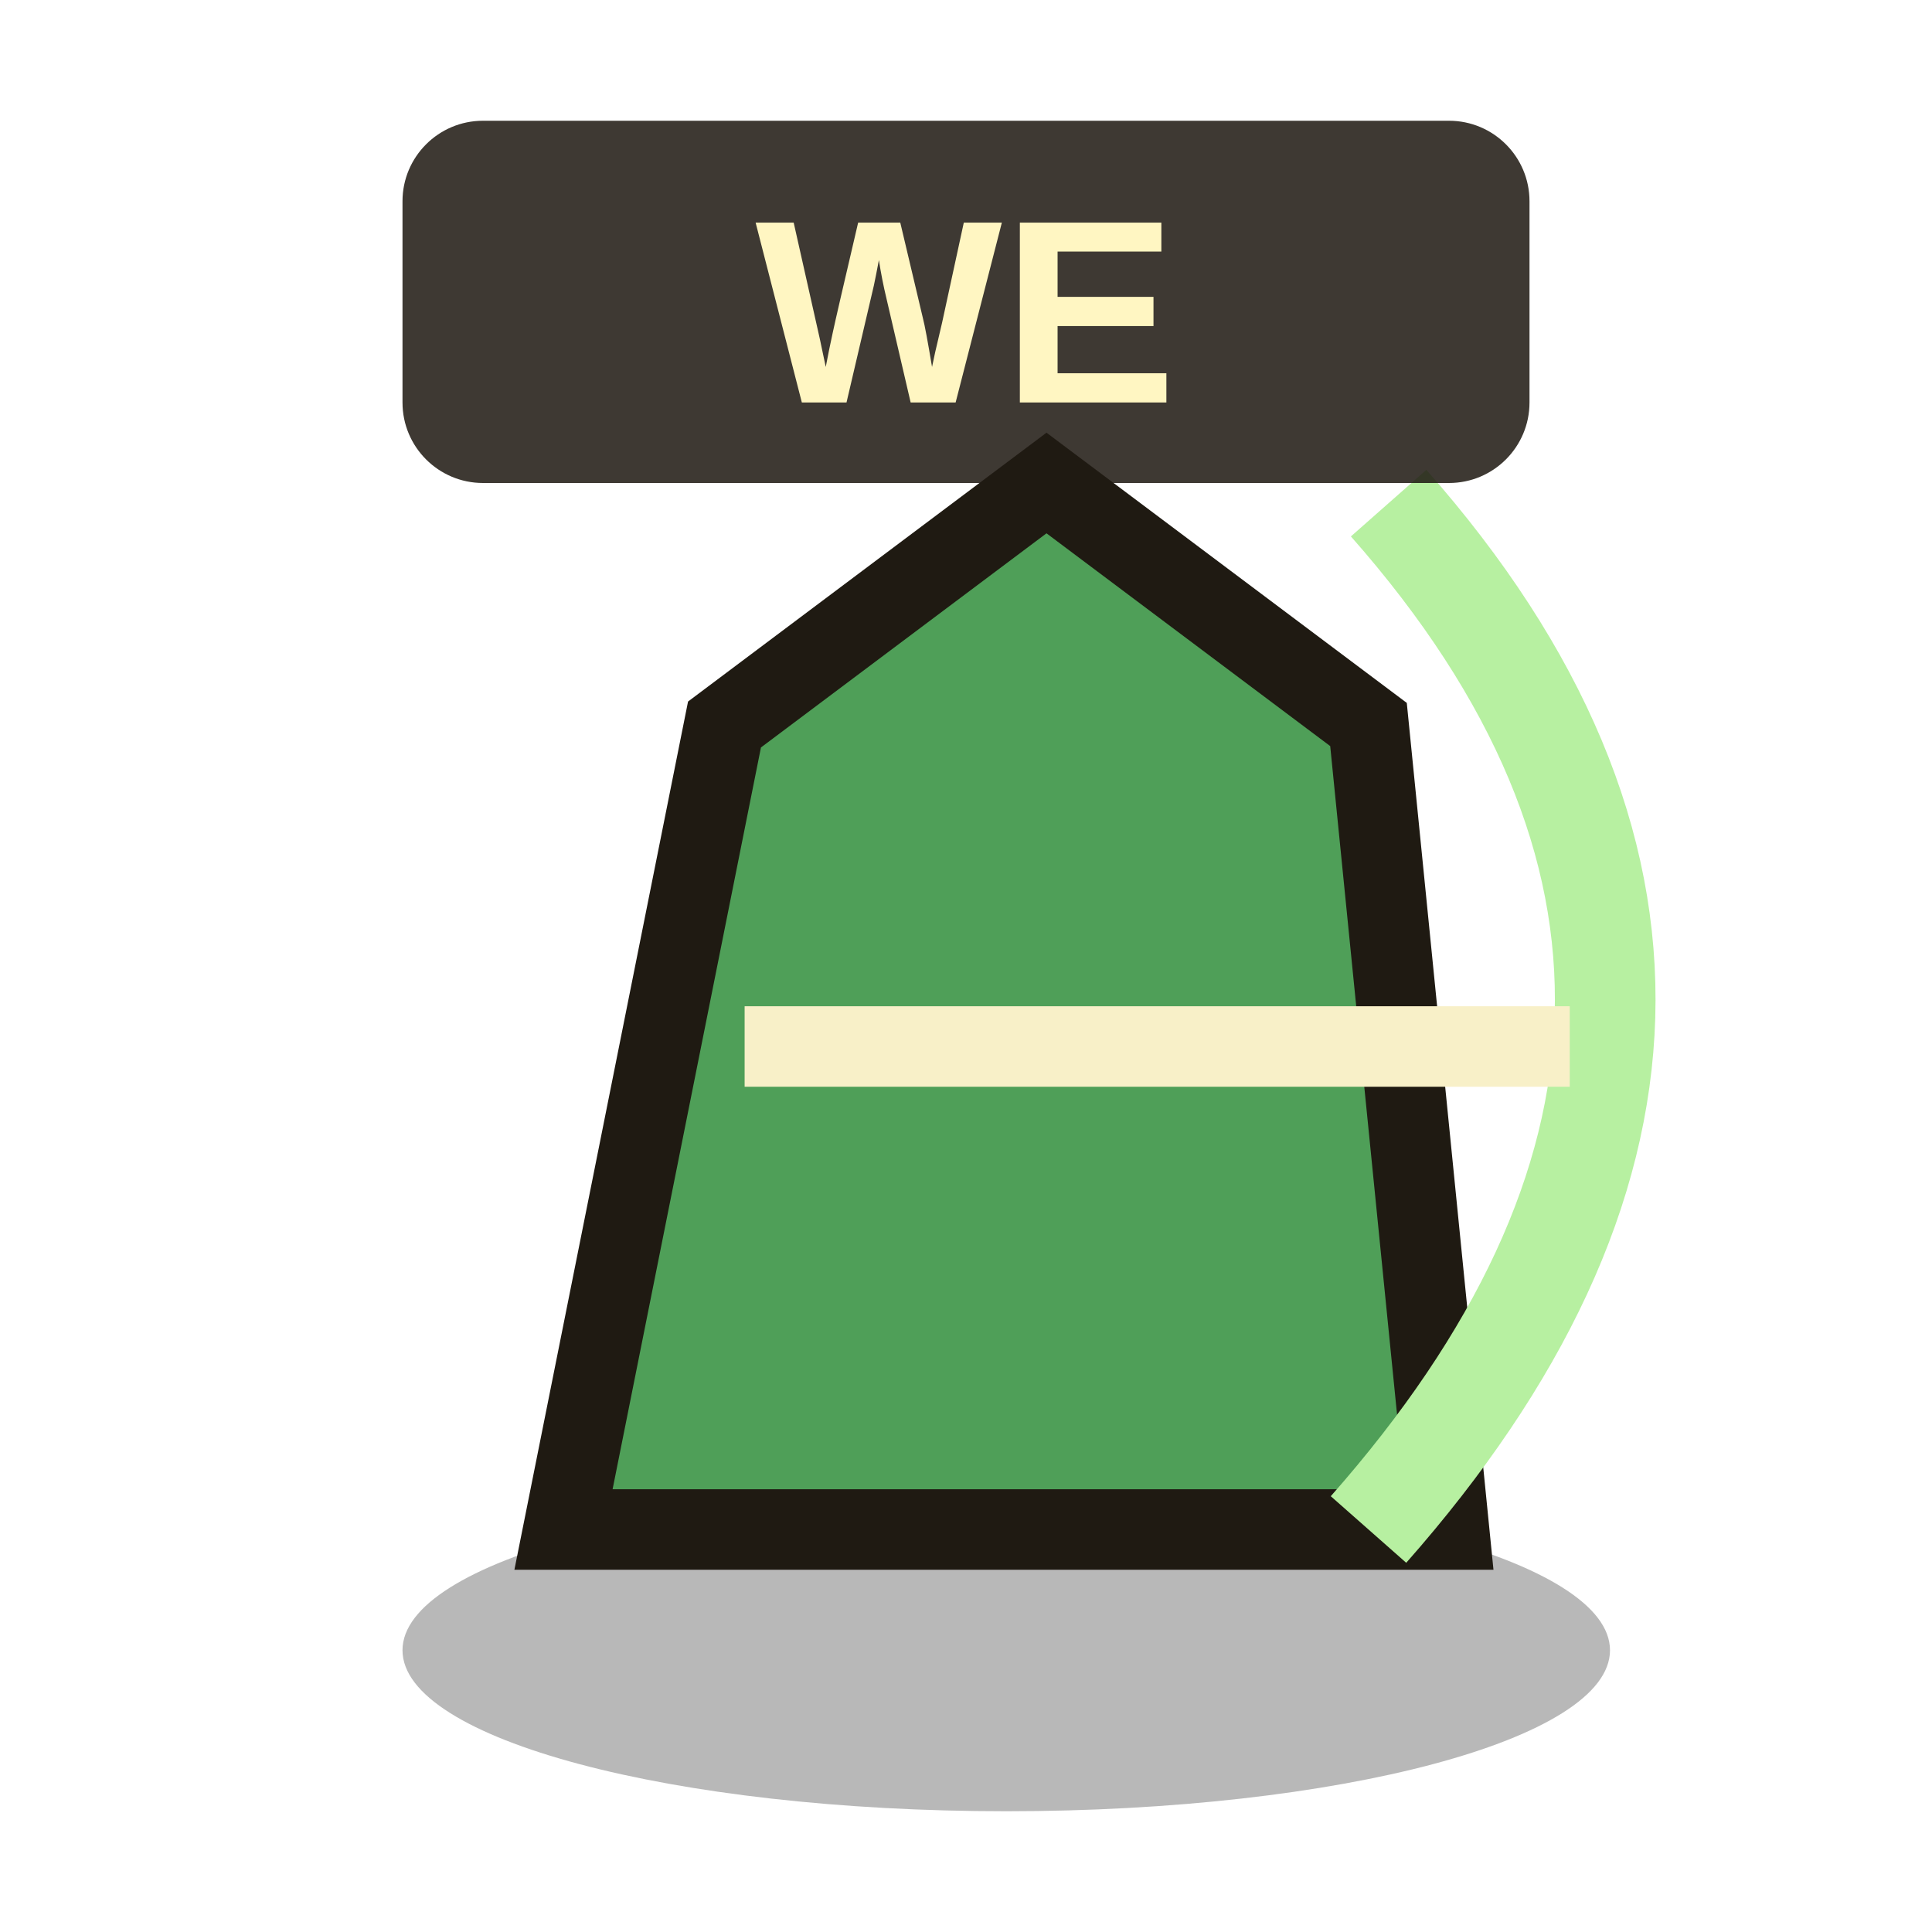
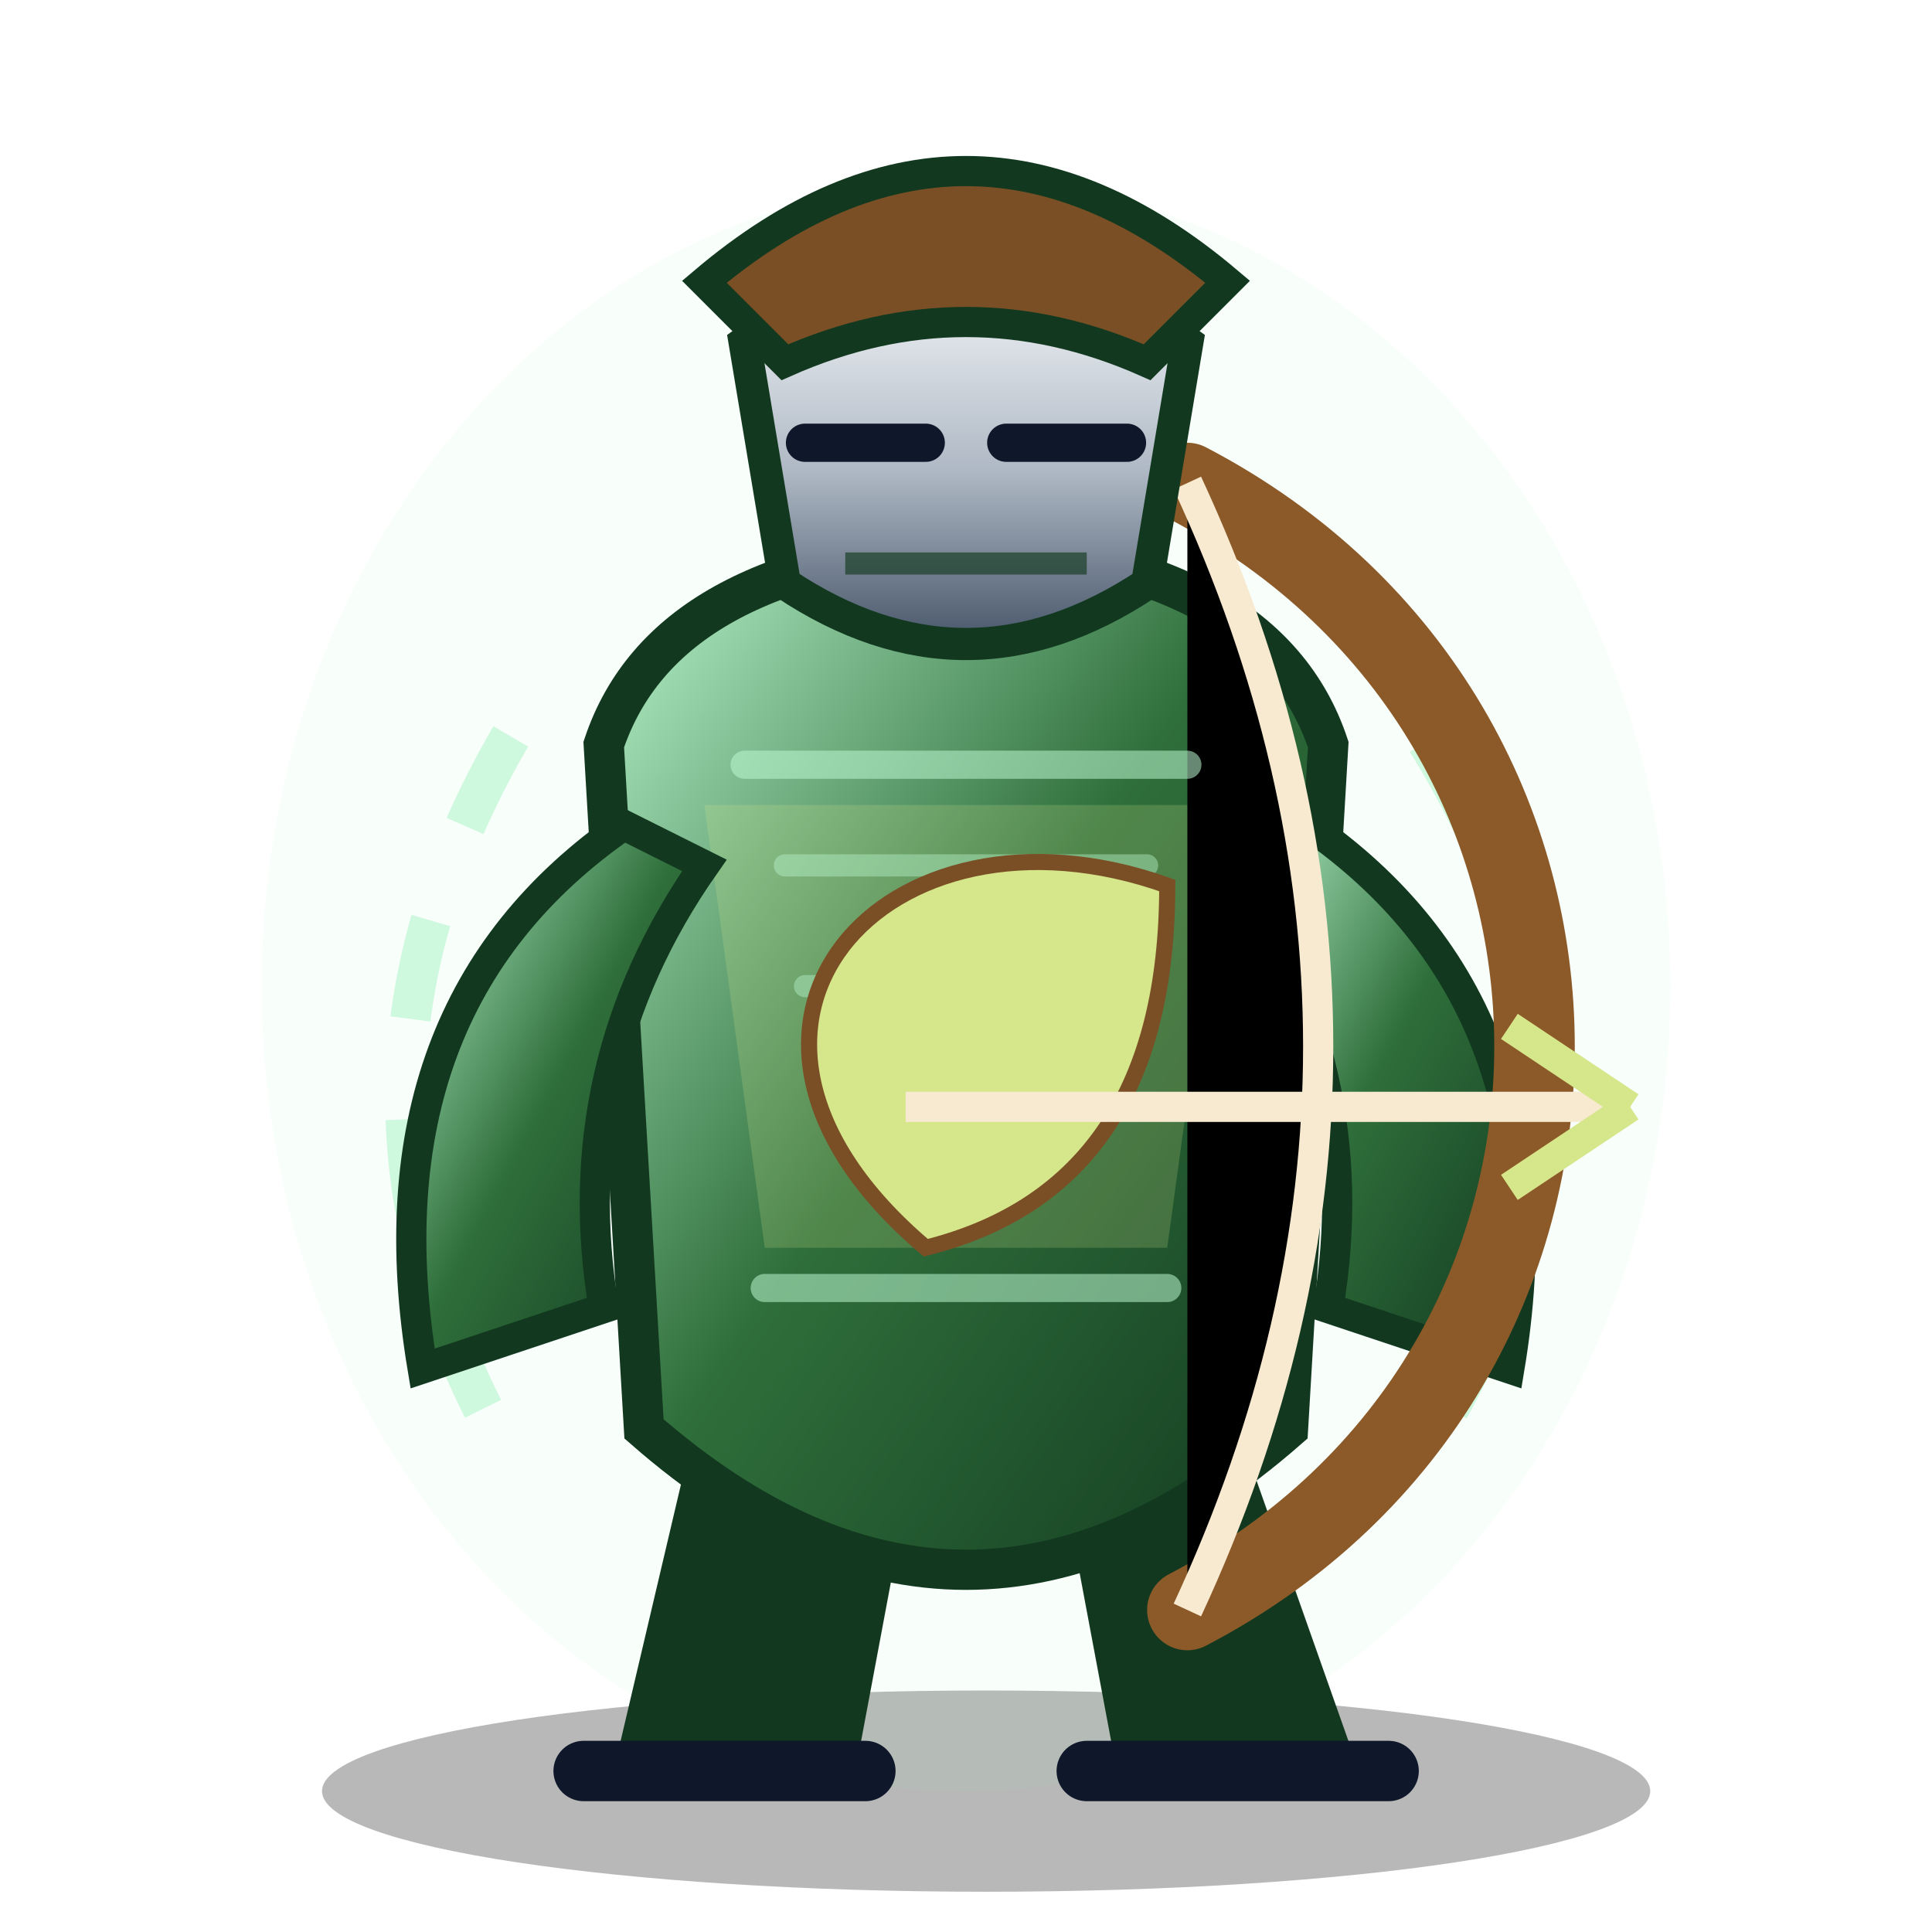
- <svg xmlns="http://www.w3.org/2000/svg" width="96" height="96" viewBox="0 0 96 96">
-   <ellipse cx="50" cy="82" rx="30" ry="8" fill="#000" opacity=".28" />
-   <path d="M28 76 L36 36 L52 24 L68 36 L72 76 Z" fill="#4f9f58" stroke="#1f1a12" stroke-width="4" />
-   <path d="M69 25 C84 42 83 59 68 76" fill="none" stroke="#b7f0a1" stroke-width="5" />
-   <path d="M37 52 H78" stroke="#f8f0c8" stroke-width="4" />
-   <rect x="20" y="6" width="56" height="18" rx="4" fill="#1f1a12" opacity=".86" />
-   <text x="48" y="20" text-anchor="middle" font-family="Arial, sans-serif" font-size="13" font-weight="800" fill="#fff6c2">WE</text>
+ <svg xmlns="http://www.w3.org/2000/svg" width="96" height="96" viewBox="0 0 96 96" role="img" aria-labelledby="unit-wood-elf-title unit-wood-elf-desc">
+   <defs>
+     <linearGradient id="unit-wood-elf-body" x1="0" y1="0" x2="1" y2="1">
+       <stop offset="0%" stop-color="#bbf7d0" />
+       <stop offset="48%" stop-color="#2f6f3b" />
+       <stop offset="100%" stop-color="#12391f" />
+     </linearGradient>
+     <linearGradient id="unit-wood-elf-alt" x1="0" y1="0" x2="1" y2="1">
+       <stop offset="0%" stop-color="#d6e68b" />
+       <stop offset="100%" stop-color="#7a4f25" />
+     </linearGradient>
+     <linearGradient id="unit-wood-elf-steel" x1="0" y1="0" x2="0" y2="1">
+       <stop offset="0%" stop-color="#f8fafc" />
+       <stop offset="55%" stop-color="#aeb8c4" />
+       <stop offset="100%" stop-color="#475569" />
+     </linearGradient>
+     <radialGradient id="unit-wood-elf-glow" cx="50%" cy="48%" r="50%">
+       <stop offset="0%" stop-color="#d6e68b" stop-opacity=".65" />
+       <stop offset="100%" stop-color="#d6e68b" stop-opacity="0" />
+     </radialGradient>
+   </defs>
+   <ellipse cx="49" cy="89" rx="33" ry="5" fill="#000" opacity=".28" />
+   <g transform="translate(0 0) scale(1 1)">
+     <g opacity=".55">
+       <ellipse cx="48" cy="49" rx="35" ry="40" fill="#86efac" opacity=".10" />
+       <path d="M24 70 Q15 52 27 34 M72 70 Q82 52 69 34" fill="none" stroke="#86efac" stroke-width="2" stroke-dasharray="5 5" opacity=".7" />
+     </g>
+     <path d="M35 71 L31 88 H42 L45 72 Z M53 72 L56 88 H67 L61 71 Z" fill="#12391f" stroke="#12391f" stroke-width="1" />
+     <path d="M29 88 H43 M54 88 H69" stroke="#0f172a" stroke-width="3" stroke-linecap="round" />
+     <path d="M30 37 Q33 28 48 27 Q63 28 66 37 L64 71 Q56 78 48 78 Q40 78 32 71 Z" fill="url(#unit-wood-elf-body)" stroke="#12391f" stroke-width="2" />
+     <path d="M35 40 H61 L58 62 H38 Z" fill="#d6e68b" opacity=".20" />
+     <path d="M39 43 H57 M40 49 H56 M41 55 H55" stroke="#bbf7d0" stroke-width="1.1" opacity=".42" stroke-linecap="round" />
+     <path d="M46 62 C33 51 44 39 58 44 C58 54 54 60 46 62 Z" fill="#d6e68b" stroke="#7a4f25" stroke-width="0.8" />
+     <path d="M31 41 Q18 50 21 68 L30 65 Q28 53 35 43 Z" fill="url(#unit-wood-elf-body)" stroke="#12391f" stroke-width="1.5" />
+     <path d="M65 41 Q78 50 75 68 L66 65 Q68 53 61 43 Z" fill="url(#unit-wood-elf-body)" stroke="#12391f" stroke-width="1.5" />
+     <path d="M59 24 C82 36 82 68 59 80" fill="none" stroke="#8b5a28" stroke-width="4" stroke-linecap="round" />
+     <path d="M59 24 Q72 52 59 80 M45 55 H81" stroke="#f8ead1" stroke-width="1.5" />
+     <path d="M81 55 L75 51 M81 55 L75 59" stroke="#d6e68b" stroke-width="1.5" />
+     <path d="M37 17 Q48 9 59 17 L57 29 Q48 35 39 29 Z" fill="url(#unit-wood-elf-steel)" stroke="#12391f" stroke-width="1.6" />
+     <path d="M40 22 H46 M50 22 H56" stroke="#0f172a" stroke-width="1.9" stroke-linecap="round" />
+     <path d="M42 28 H54" stroke="#12391f" stroke-width="1.1" opacity=".65" />
+     <path d="M35 14 Q48 3 61 14 L57 18 Q48 14 39 18 Z" fill="#7a4f25" stroke="#12391f" stroke-width="1.5" />
+     <path d="M37 38 H59 M38 64 H58" stroke="#bbf7d0" stroke-width="1.4" opacity=".55" stroke-linecap="round" />
+   </g>
</svg>
